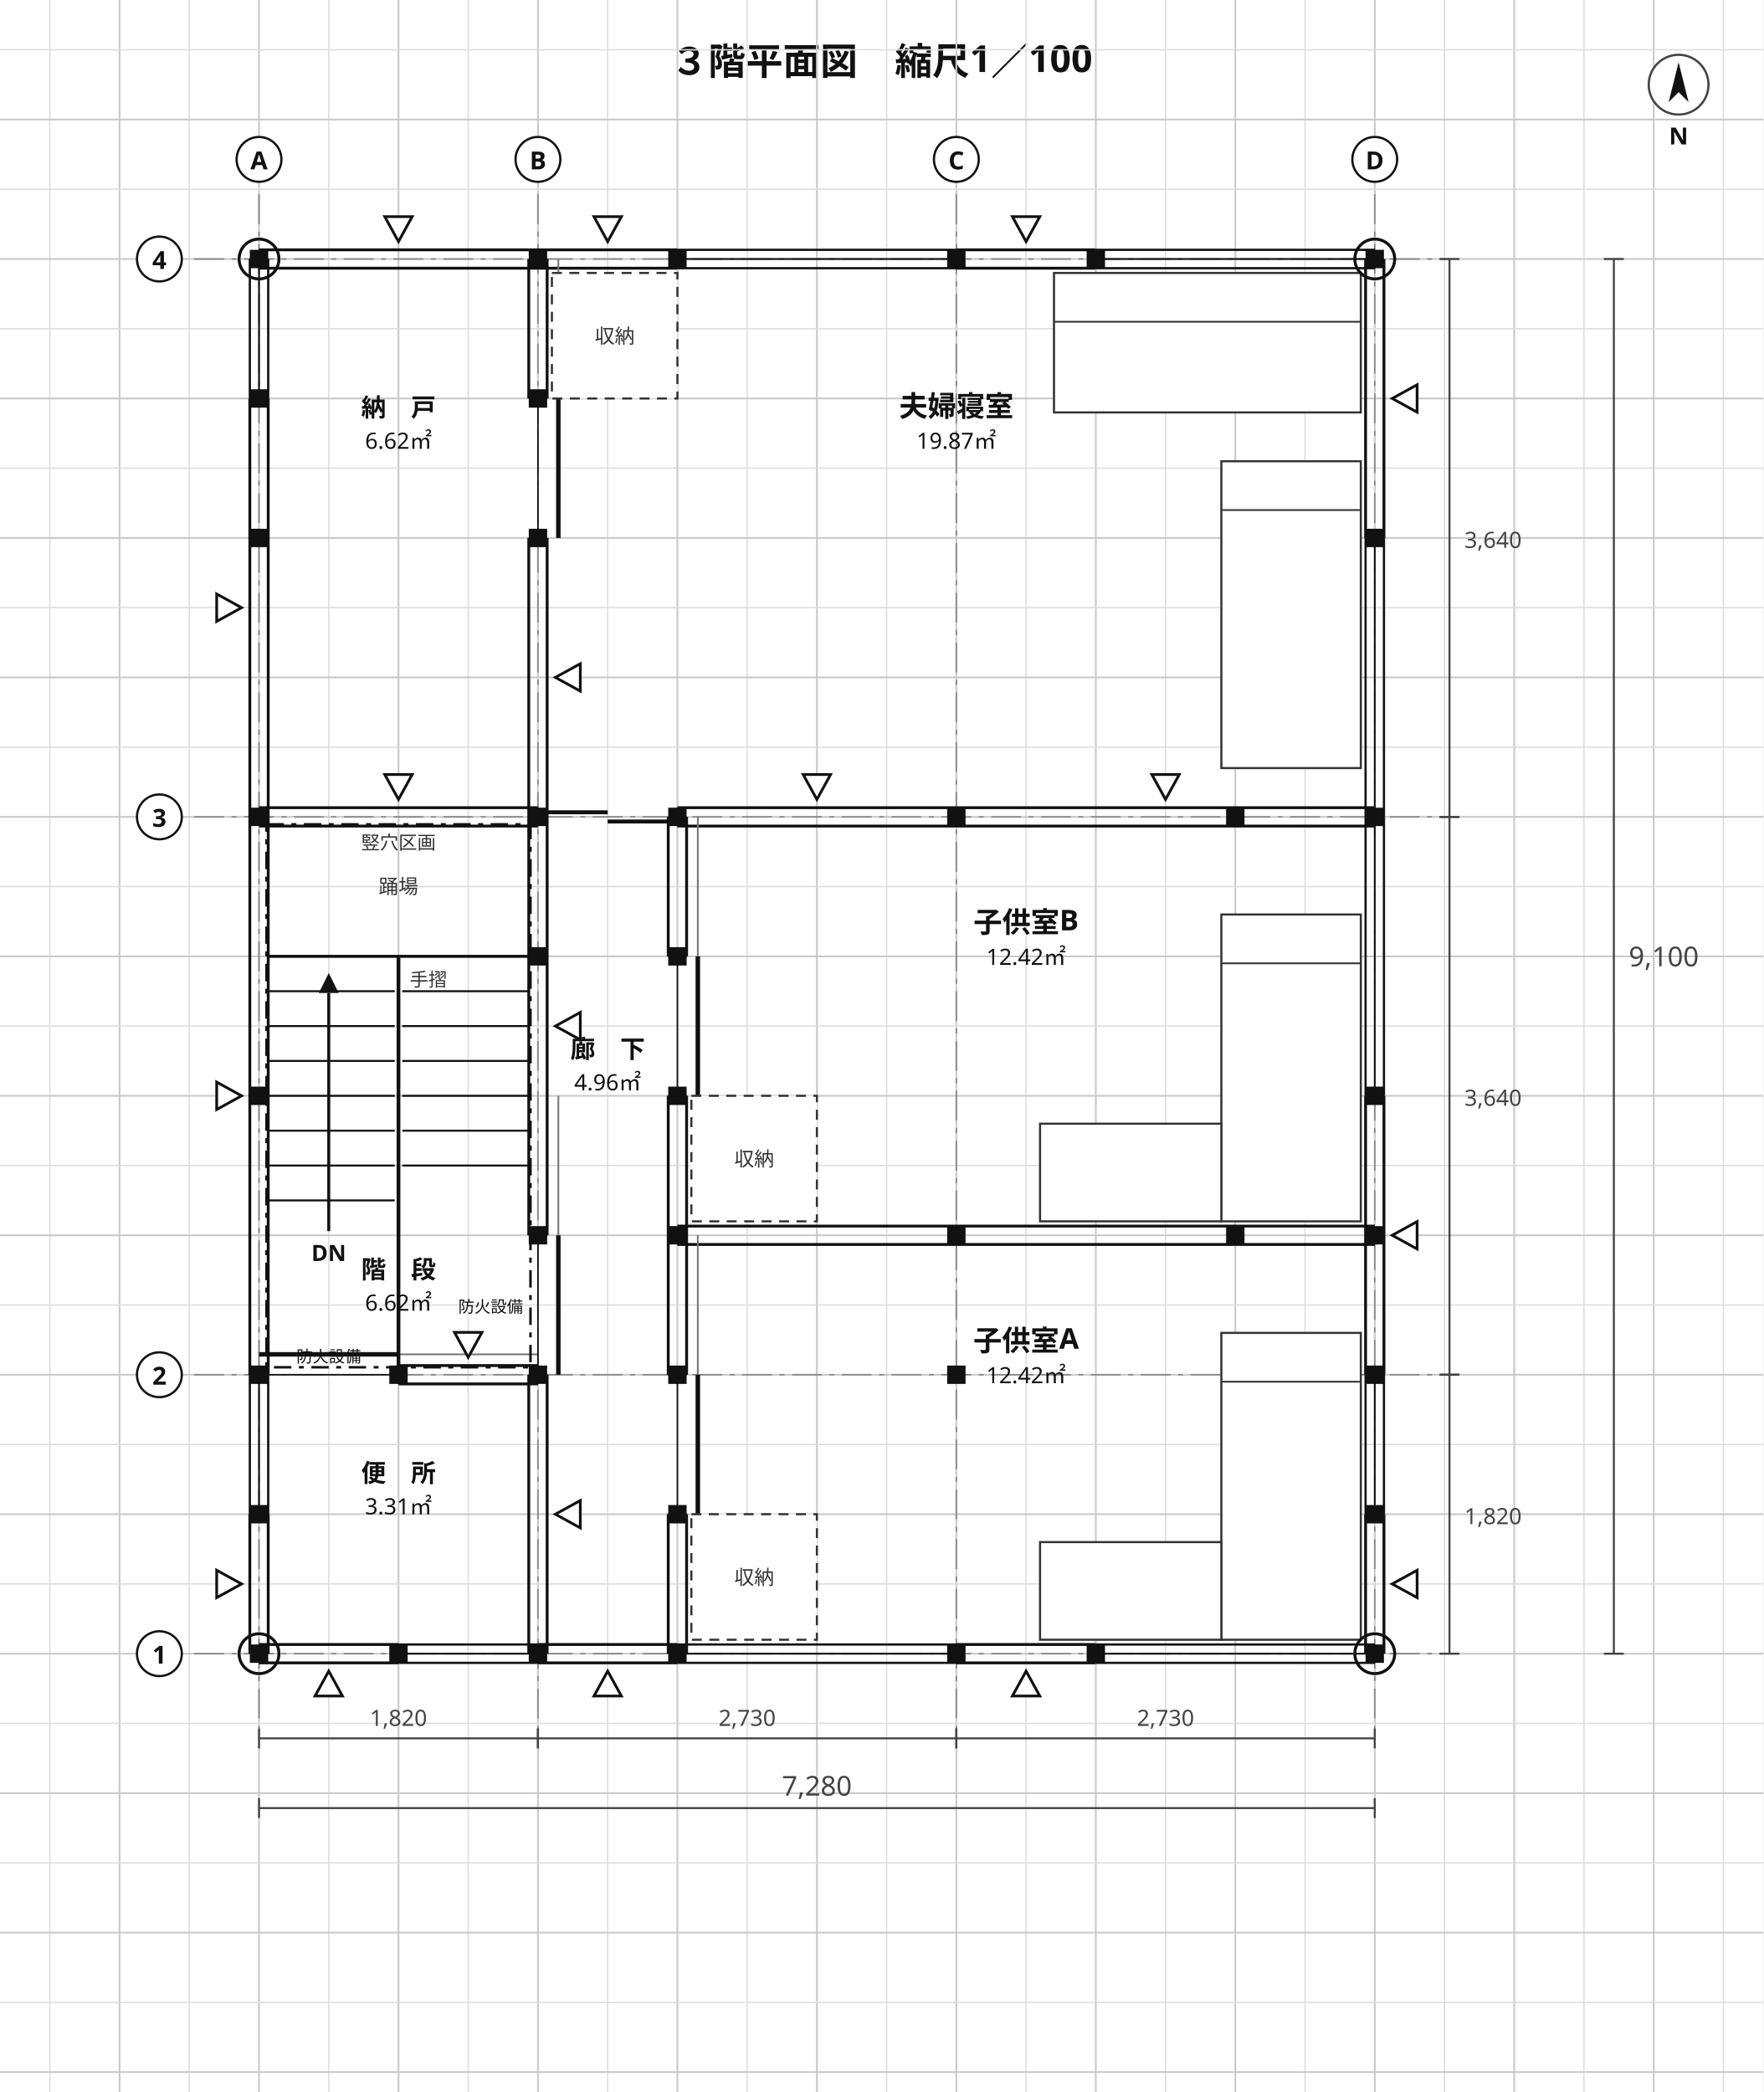
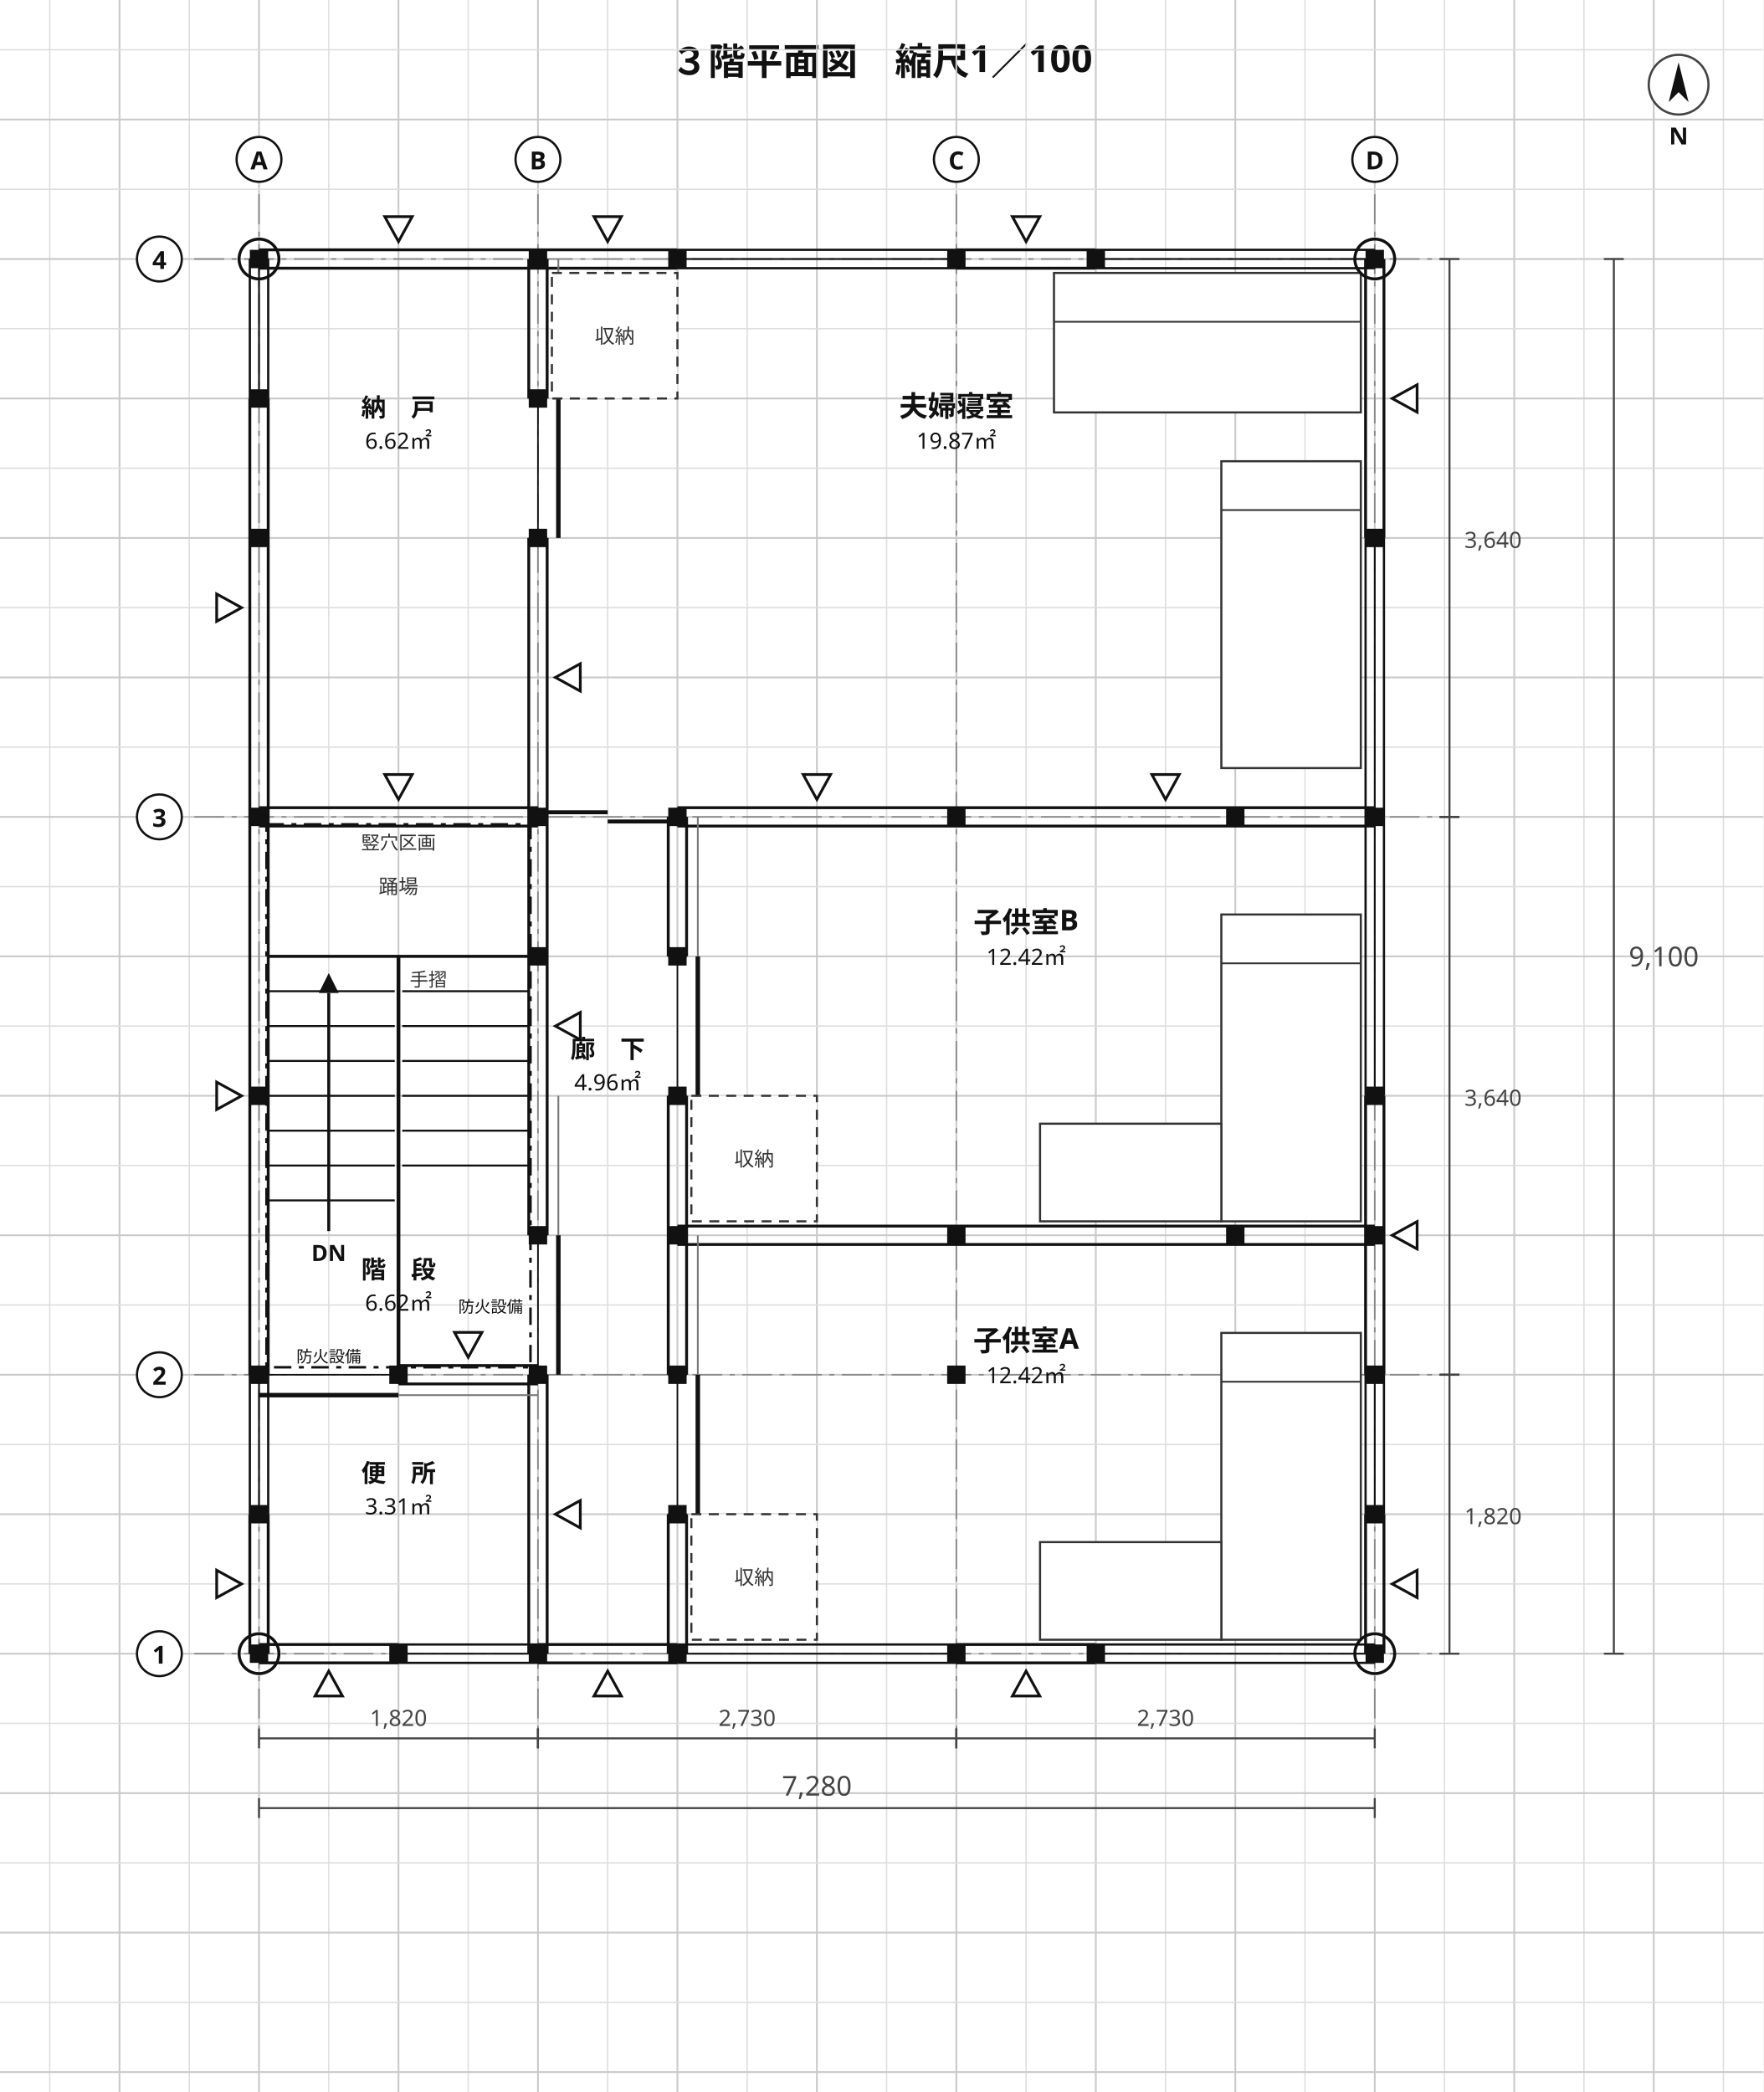
<svg xmlns="http://www.w3.org/2000/svg" viewBox="0 0 708 840" width="708" height="840" font-family="'Hiragino Sans','Hiragino Kaku Gothic ProN','Noto Sans JP','Yu Gothic',Meiryo,'IPAGothic',sans-serif">
  <rect width="708" height="840" fill="#ffffff" />
  <text x="354" y="30" font-size="15" text-anchor="middle" fill="#111" font-weight="700" font-family="'Hiragino Sans','Hiragino Kaku Gothic ProN','Noto Sans JP','Yu Gothic',Meiryo,'IPAGothic',sans-serif">３階平面図　縮尺1／100</text>
  <line x1="20" y1="0" x2="20" y2="840" stroke="#dedede" stroke-width="0.55" />
  <line x1="48" y1="0" x2="48" y2="840" stroke="#c9c9c9" stroke-width="0.7" />
  <line x1="76" y1="0" x2="76" y2="840" stroke="#dedede" stroke-width="0.55" />
  <line x1="104" y1="0" x2="104" y2="840" stroke="#c9c9c9" stroke-width="0.7" />
  <line x1="132" y1="0" x2="132" y2="840" stroke="#dedede" stroke-width="0.55" />
  <line x1="160" y1="0" x2="160" y2="840" stroke="#c9c9c9" stroke-width="0.7" />
  <line x1="188" y1="0" x2="188" y2="840" stroke="#dedede" stroke-width="0.55" />
  <line x1="216" y1="0" x2="216" y2="840" stroke="#c9c9c9" stroke-width="0.7" />
  <line x1="244" y1="0" x2="244" y2="840" stroke="#dedede" stroke-width="0.55" />
  <line x1="272" y1="0" x2="272" y2="840" stroke="#c9c9c9" stroke-width="0.7" />
  <line x1="300" y1="0" x2="300" y2="840" stroke="#dedede" stroke-width="0.55" />
  <line x1="328" y1="0" x2="328" y2="840" stroke="#c9c9c9" stroke-width="0.7" />
  <line x1="356" y1="0" x2="356" y2="840" stroke="#dedede" stroke-width="0.55" />
  <line x1="384" y1="0" x2="384" y2="840" stroke="#c9c9c9" stroke-width="0.7" />
  <line x1="412" y1="0" x2="412" y2="840" stroke="#dedede" stroke-width="0.55" />
  <line x1="440" y1="0" x2="440" y2="840" stroke="#c9c9c9" stroke-width="0.7" />
  <line x1="468" y1="0" x2="468" y2="840" stroke="#dedede" stroke-width="0.55" />
  <line x1="496" y1="0" x2="496" y2="840" stroke="#c9c9c9" stroke-width="0.7" />
  <line x1="524" y1="0" x2="524" y2="840" stroke="#dedede" stroke-width="0.55" />
  <line x1="552" y1="0" x2="552" y2="840" stroke="#c9c9c9" stroke-width="0.7" />
  <line x1="580" y1="0" x2="580" y2="840" stroke="#dedede" stroke-width="0.55" />
  <line x1="608" y1="0" x2="608" y2="840" stroke="#c9c9c9" stroke-width="0.7" />
  <line x1="636" y1="0" x2="636" y2="840" stroke="#dedede" stroke-width="0.55" />
  <line x1="664" y1="0" x2="664" y2="840" stroke="#c9c9c9" stroke-width="0.7" />
  <line x1="692" y1="0" x2="692" y2="840" stroke="#dedede" stroke-width="0.55" />
  <line x1="0" y1="20" x2="708" y2="20" stroke="#dedede" stroke-width="0.55" />
  <line x1="0" y1="48" x2="708" y2="48" stroke="#c9c9c9" stroke-width="0.7" />
  <line x1="0" y1="76" x2="708" y2="76" stroke="#dedede" stroke-width="0.55" />
  <line x1="0" y1="104" x2="708" y2="104" stroke="#c9c9c9" stroke-width="0.7" />
  <line x1="0" y1="132" x2="708" y2="132" stroke="#dedede" stroke-width="0.55" />
  <line x1="0" y1="160" x2="708" y2="160" stroke="#c9c9c9" stroke-width="0.7" />
  <line x1="0" y1="188" x2="708" y2="188" stroke="#dedede" stroke-width="0.55" />
  <line x1="0" y1="216" x2="708" y2="216" stroke="#c9c9c9" stroke-width="0.7" />
  <line x1="0" y1="244" x2="708" y2="244" stroke="#dedede" stroke-width="0.55" />
  <line x1="0" y1="272" x2="708" y2="272" stroke="#c9c9c9" stroke-width="0.7" />
  <line x1="0" y1="300" x2="708" y2="300" stroke="#dedede" stroke-width="0.55" />
  <line x1="0" y1="328" x2="708" y2="328" stroke="#c9c9c9" stroke-width="0.7" />
  <line x1="0" y1="356" x2="708" y2="356" stroke="#dedede" stroke-width="0.55" />
  <line x1="0" y1="384" x2="708" y2="384" stroke="#c9c9c9" stroke-width="0.7" />
  <line x1="0" y1="412" x2="708" y2="412" stroke="#dedede" stroke-width="0.55" />
  <line x1="0" y1="440" x2="708" y2="440" stroke="#c9c9c9" stroke-width="0.7" />
  <line x1="0" y1="468" x2="708" y2="468" stroke="#dedede" stroke-width="0.55" />
  <line x1="0" y1="496" x2="708" y2="496" stroke="#c9c9c9" stroke-width="0.7" />
  <line x1="0" y1="524" x2="708" y2="524" stroke="#dedede" stroke-width="0.55" />
  <line x1="0" y1="552" x2="708" y2="552" stroke="#c9c9c9" stroke-width="0.7" />
  <line x1="0" y1="580" x2="708" y2="580" stroke="#dedede" stroke-width="0.55" />
  <line x1="0" y1="608" x2="708" y2="608" stroke="#c9c9c9" stroke-width="0.7" />
  <line x1="0" y1="636" x2="708" y2="636" stroke="#dedede" stroke-width="0.55" />
  <line x1="0" y1="664" x2="708" y2="664" stroke="#c9c9c9" stroke-width="0.7" />
  <line x1="0" y1="692" x2="708" y2="692" stroke="#dedede" stroke-width="0.55" />
  <line x1="0" y1="720" x2="708" y2="720" stroke="#c9c9c9" stroke-width="0.7" />
  <line x1="0" y1="748" x2="708" y2="748" stroke="#dedede" stroke-width="0.55" />
  <line x1="0" y1="776" x2="708" y2="776" stroke="#c9c9c9" stroke-width="0.7" />
  <line x1="0" y1="804" x2="708" y2="804" stroke="#dedede" stroke-width="0.55" />
  <line x1="0" y1="832" x2="708" y2="832" stroke="#c9c9c9" stroke-width="0.7" />
  <line x1="104" y1="78" x2="104" y2="694" stroke="#888" stroke-width="0.6" stroke-dasharray="12 3 2 3" />
  <line x1="216" y1="78" x2="216" y2="694" stroke="#888" stroke-width="0.6" stroke-dasharray="12 3 2 3" />
  <line x1="384" y1="78" x2="384" y2="694" stroke="#888" stroke-width="0.6" stroke-dasharray="12 3 2 3" />
  <line x1="552" y1="78" x2="552" y2="694" stroke="#888" stroke-width="0.6" stroke-dasharray="12 3 2 3" />
  <line x1="78" y1="664" x2="582" y2="664" stroke="#888" stroke-width="0.6" stroke-dasharray="12 3 2 3" />
  <line x1="78" y1="552" x2="582" y2="552" stroke="#888" stroke-width="0.6" stroke-dasharray="12 3 2 3" />
  <line x1="78" y1="328" x2="582" y2="328" stroke="#888" stroke-width="0.6" stroke-dasharray="12 3 2 3" />
  <line x1="78" y1="104" x2="582" y2="104" stroke="#888" stroke-width="0.6" stroke-dasharray="12 3 2 3" />
  <line x1="100.31" y1="664" x2="100.31" y2="608" stroke="#111" stroke-width="1.15" />
  <line x1="107.69" y1="664" x2="107.69" y2="608" stroke="#111" stroke-width="1.15" />
  <line x1="100.31" y1="552" x2="100.31" y2="160" stroke="#111" stroke-width="1.15" />
  <line x1="107.69" y1="552" x2="107.69" y2="160" stroke="#111" stroke-width="1.15" />
  <line x1="212.31" y1="664" x2="212.31" y2="552" stroke="#111" stroke-width="1.15" />
  <line x1="219.69" y1="664" x2="219.69" y2="552" stroke="#111" stroke-width="1.15" />
  <line x1="212.31" y1="496" x2="212.31" y2="216" stroke="#111" stroke-width="1.15" />
  <line x1="219.69" y1="496" x2="219.69" y2="216" stroke="#111" stroke-width="1.15" />
  <line x1="212.31" y1="160" x2="212.31" y2="104" stroke="#111" stroke-width="1.15" />
  <line x1="219.69" y1="160" x2="219.69" y2="104" stroke="#111" stroke-width="1.15" />
  <line x1="104" y1="660.31" x2="160" y2="660.31" stroke="#111" stroke-width="1.15" />
  <line x1="104" y1="667.69" x2="160" y2="667.69" stroke="#111" stroke-width="1.15" />
  <line x1="216" y1="660.31" x2="272" y2="660.31" stroke="#111" stroke-width="1.15" />
  <line x1="216" y1="667.69" x2="272" y2="667.69" stroke="#111" stroke-width="1.15" />
  <line x1="384" y1="660.31" x2="440" y2="660.31" stroke="#111" stroke-width="1.15" />
  <line x1="384" y1="667.69" x2="440" y2="667.69" stroke="#111" stroke-width="1.15" />
  <line x1="160" y1="548.31" x2="216" y2="548.31" stroke="#111" stroke-width="1.15" />
  <line x1="160" y1="555.69" x2="216" y2="555.69" stroke="#111" stroke-width="1.15" />
  <line x1="104" y1="324.31" x2="216" y2="324.31" stroke="#111" stroke-width="1.15" />
  <line x1="104" y1="331.69" x2="216" y2="331.69" stroke="#111" stroke-width="1.15" />
  <line x1="272" y1="324.31" x2="552" y2="324.31" stroke="#111" stroke-width="1.15" />
  <line x1="272" y1="331.69" x2="552" y2="331.69" stroke="#111" stroke-width="1.15" />
  <line x1="104" y1="100.31" x2="272" y2="100.31" stroke="#111" stroke-width="1.15" />
  <line x1="104" y1="107.69" x2="272" y2="107.69" stroke="#111" stroke-width="1.15" />
  <line x1="384" y1="100.31" x2="440" y2="100.31" stroke="#111" stroke-width="1.15" />
  <line x1="384" y1="107.69" x2="440" y2="107.69" stroke="#111" stroke-width="1.15" />
  <line x1="268.31" y1="664" x2="268.31" y2="608" stroke="#111" stroke-width="1.15" />
  <line x1="275.69" y1="664" x2="275.69" y2="608" stroke="#111" stroke-width="1.15" />
  <line x1="268.31" y1="552" x2="268.31" y2="440" stroke="#111" stroke-width="1.15" />
  <line x1="275.69" y1="552" x2="275.69" y2="440" stroke="#111" stroke-width="1.15" />
  <line x1="268.31" y1="384" x2="268.31" y2="328" stroke="#111" stroke-width="1.15" />
  <line x1="275.69" y1="384" x2="275.69" y2="328" stroke="#111" stroke-width="1.15" />
  <line x1="548.31" y1="664" x2="548.31" y2="608" stroke="#111" stroke-width="1.15" />
  <line x1="555.69" y1="664" x2="555.69" y2="608" stroke="#111" stroke-width="1.15" />
  <line x1="548.31" y1="552" x2="548.31" y2="440" stroke="#111" stroke-width="1.15" />
  <line x1="555.69" y1="552" x2="555.69" y2="440" stroke="#111" stroke-width="1.15" />
  <line x1="548.31" y1="216" x2="548.31" y2="104" stroke="#111" stroke-width="1.15" />
  <line x1="555.69" y1="216" x2="555.69" y2="104" stroke="#111" stroke-width="1.15" />
  <line x1="272" y1="492.31" x2="552" y2="492.31" stroke="#111" stroke-width="1.15" />
  <line x1="272" y1="499.69" x2="552" y2="499.69" stroke="#111" stroke-width="1.15" />
  <line x1="272" y1="660.31" x2="384" y2="660.31" stroke="#111" stroke-width="0.9" />
  <line x1="272" y1="667.69" x2="384" y2="667.69" stroke="#111" stroke-width="0.9" />
  <line x1="272" y1="664" x2="384" y2="664" stroke="#111" stroke-width="0.7" />
  <line x1="272" y1="660.31" x2="272" y2="667.69" stroke="#111" stroke-width="1.0" />
  <line x1="384" y1="660.31" x2="384" y2="667.69" stroke="#111" stroke-width="1.0" />
  <line x1="440" y1="660.31" x2="552" y2="660.31" stroke="#111" stroke-width="0.9" />
  <line x1="440" y1="667.69" x2="552" y2="667.69" stroke="#111" stroke-width="0.9" />
  <line x1="440" y1="664" x2="552" y2="664" stroke="#111" stroke-width="0.7" />
  <line x1="440" y1="660.31" x2="440" y2="667.69" stroke="#111" stroke-width="1.0" />
  <line x1="552" y1="660.31" x2="552" y2="667.69" stroke="#111" stroke-width="1.0" />
  <line x1="160" y1="660.31" x2="216" y2="660.31" stroke="#111" stroke-width="0.9" />
  <line x1="160" y1="667.69" x2="216" y2="667.69" stroke="#111" stroke-width="0.9" />
  <line x1="160" y1="664" x2="216" y2="664" stroke="#111" stroke-width="0.7" />
  <line x1="160" y1="660.31" x2="160" y2="667.69" stroke="#111" stroke-width="1.0" />
  <line x1="216" y1="660.31" x2="216" y2="667.69" stroke="#111" stroke-width="1.0" />
  <line x1="548.31" y1="608" x2="548.31" y2="552" stroke="#111" stroke-width="0.9" />
  <line x1="555.69" y1="608" x2="555.69" y2="552" stroke="#111" stroke-width="0.9" />
  <line x1="552" y1="608" x2="552" y2="552" stroke="#111" stroke-width="0.7" />
  <line x1="548.31" y1="608" x2="555.69" y2="608" stroke="#111" stroke-width="1.0" />
  <line x1="548.31" y1="552" x2="555.69" y2="552" stroke="#111" stroke-width="1.0" />
  <line x1="548.31" y1="440" x2="548.31" y2="328" stroke="#111" stroke-width="0.9" />
  <line x1="555.69" y1="440" x2="555.69" y2="328" stroke="#111" stroke-width="0.9" />
  <line x1="552" y1="440" x2="552" y2="328" stroke="#111" stroke-width="0.7" />
  <line x1="548.31" y1="440" x2="555.69" y2="440" stroke="#111" stroke-width="1.0" />
  <line x1="548.31" y1="328" x2="555.69" y2="328" stroke="#111" stroke-width="1.0" />
  <line x1="548.31" y1="328" x2="548.31" y2="216" stroke="#111" stroke-width="0.9" />
  <line x1="555.69" y1="328" x2="555.69" y2="216" stroke="#111" stroke-width="0.9" />
  <line x1="552" y1="328" x2="552" y2="216" stroke="#111" stroke-width="0.7" />
  <line x1="548.31" y1="328" x2="555.69" y2="328" stroke="#111" stroke-width="1.0" />
  <line x1="548.31" y1="216" x2="555.69" y2="216" stroke="#111" stroke-width="1.0" />
  <line x1="272" y1="100.31" x2="384" y2="100.31" stroke="#111" stroke-width="0.9" />
  <line x1="272" y1="107.69" x2="384" y2="107.69" stroke="#111" stroke-width="0.9" />
  <line x1="272" y1="104" x2="384" y2="104" stroke="#111" stroke-width="0.7" />
  <line x1="272" y1="100.31" x2="272" y2="107.69" stroke="#111" stroke-width="1.0" />
  <line x1="384" y1="100.31" x2="384" y2="107.69" stroke="#111" stroke-width="1.0" />
  <line x1="440" y1="100.31" x2="552" y2="100.31" stroke="#111" stroke-width="0.9" />
  <line x1="440" y1="107.69" x2="552" y2="107.69" stroke="#111" stroke-width="0.9" />
  <line x1="440" y1="104" x2="552" y2="104" stroke="#111" stroke-width="0.7" />
  <line x1="440" y1="100.31" x2="440" y2="107.69" stroke="#111" stroke-width="1.0" />
  <line x1="552" y1="100.31" x2="552" y2="107.69" stroke="#111" stroke-width="1.0" />
  <line x1="100.31" y1="608" x2="100.31" y2="552" stroke="#111" stroke-width="0.9" />
  <line x1="107.69" y1="608" x2="107.69" y2="552" stroke="#111" stroke-width="0.9" />
  <line x1="104" y1="608" x2="104" y2="552" stroke="#111" stroke-width="0.7" />
  <line x1="100.31" y1="608" x2="107.69" y2="608" stroke="#111" stroke-width="1.0" />
  <line x1="100.31" y1="552" x2="107.69" y2="552" stroke="#111" stroke-width="1.0" />
  <line x1="100.31" y1="160" x2="100.31" y2="104" stroke="#111" stroke-width="0.9" />
  <line x1="107.69" y1="160" x2="107.69" y2="104" stroke="#111" stroke-width="0.9" />
  <line x1="104" y1="160" x2="104" y2="104" stroke="#111" stroke-width="0.7" />
  <line x1="100.31" y1="160" x2="107.69" y2="160" stroke="#111" stroke-width="1.0" />
  <line x1="100.31" y1="104" x2="107.69" y2="104" stroke="#111" stroke-width="1.0" />
  <line x1="104" y1="548.31" x2="104" y2="555.69" stroke="#111" stroke-width="1.0" />
  <line x1="160" y1="548.31" x2="160" y2="555.69" stroke="#111" stroke-width="1.0" />
  <line x1="104" y1="552" x2="160" y2="552" stroke="#111" stroke-width="0.6" />
-   <line x1="104" y1="543.81" x2="160" y2="543.81" stroke="#111" stroke-width="1.8" />
-   <line x1="160" y1="543.81" x2="216" y2="543.81" stroke="#777" stroke-width="0.7" />
+   <line x1="104" y1="560.19" x2="160" y2="560.19" stroke="#111" stroke-width="1.8" />
+   <line x1="160" y1="560.19" x2="216" y2="560.19" stroke="#777" stroke-width="0.7" />
  <text x="132" y="547" font-size="6.5" text-anchor="middle" fill="#111" font-weight="400" font-family="'Hiragino Sans','Hiragino Kaku Gothic ProN','Noto Sans JP','Yu Gothic',Meiryo,'IPAGothic',sans-serif">防火設備</text>
  <line x1="212.31" y1="552" x2="219.69" y2="552" stroke="#111" stroke-width="1.0" />
  <line x1="212.31" y1="496" x2="219.69" y2="496" stroke="#111" stroke-width="1.0" />
  <line x1="216" y1="552" x2="216" y2="496" stroke="#111" stroke-width="0.6" />
  <line x1="224.19" y1="552" x2="224.19" y2="496" stroke="#111" stroke-width="1.8" />
  <line x1="224.19" y1="496" x2="224.19" y2="440" stroke="#777" stroke-width="0.7" />
  <text x="210" y="527" font-size="6.5" text-anchor="end" fill="#111" font-weight="400" font-family="'Hiragino Sans','Hiragino Kaku Gothic ProN','Noto Sans JP','Yu Gothic',Meiryo,'IPAGothic',sans-serif">防火設備</text>
  <line x1="212.31" y1="216" x2="219.69" y2="216" stroke="#111" stroke-width="1.0" />
  <line x1="212.31" y1="160" x2="219.69" y2="160" stroke="#111" stroke-width="1.0" />
  <line x1="216" y1="216" x2="216" y2="160" stroke="#111" stroke-width="0.6" />
  <line x1="224.19" y1="216" x2="224.19" y2="160" stroke="#111" stroke-width="1.8" />
  <line x1="224.19" y1="160" x2="224.19" y2="104" stroke="#777" stroke-width="0.7" />
  <line x1="268.31" y1="608" x2="275.69" y2="608" stroke="#111" stroke-width="1.0" />
  <line x1="268.31" y1="552" x2="275.69" y2="552" stroke="#111" stroke-width="1.0" />
  <line x1="272" y1="608" x2="272" y2="552" stroke="#111" stroke-width="0.6" />
  <line x1="280.19" y1="608" x2="280.19" y2="552" stroke="#111" stroke-width="1.8" />
  <line x1="280.19" y1="552" x2="280.19" y2="496" stroke="#777" stroke-width="0.7" />
  <line x1="268.31" y1="440" x2="275.69" y2="440" stroke="#111" stroke-width="1.0" />
  <line x1="268.31" y1="384" x2="275.69" y2="384" stroke="#111" stroke-width="1.0" />
  <line x1="272" y1="440" x2="272" y2="384" stroke="#111" stroke-width="0.6" />
  <line x1="280.19" y1="440" x2="280.19" y2="384" stroke="#111" stroke-width="1.8" />
  <line x1="280.19" y1="384" x2="280.19" y2="328" stroke="#777" stroke-width="0.7" />
  <line x1="216" y1="326.15" x2="244" y2="326.15" stroke="#111" stroke-width="1.6" />
  <line x1="244" y1="329.85" x2="272" y2="329.85" stroke="#111" stroke-width="1.6" />
  <line x1="216" y1="324.31" x2="216" y2="331.69" stroke="#111" stroke-width="1.0" />
  <line x1="272" y1="324.31" x2="272" y2="331.69" stroke="#111" stroke-width="1.0" />
  <rect x="490.4" y="535.2" width="56" height="123.2" fill="#fff" stroke="#333" stroke-width="0.85" />
  <line x1="490.4" y1="554.8" x2="546.4" y2="554.8" stroke="#333" stroke-width="0.7" />
  <rect x="417.6" y="619.2" width="72.8" height="39.2" fill="#fff" stroke="#333" stroke-width="0.85" />
  <rect x="277.6" y="608" width="50.4" height="50.4" fill="#fff" stroke="#333" stroke-width="0.85" stroke-dasharray="4 3" />
  <text x="302.8" y="636.2" font-size="8" text-anchor="middle" fill="#333" font-weight="400" font-family="'Hiragino Sans','Hiragino Kaku Gothic ProN','Noto Sans JP','Yu Gothic',Meiryo,'IPAGothic',sans-serif">収納</text>
  <rect x="490.4" y="367.2" width="56" height="123.2" fill="#fff" stroke="#333" stroke-width="0.85" />
  <line x1="490.4" y1="386.8" x2="546.4" y2="386.8" stroke="#333" stroke-width="0.7" />
  <rect x="417.6" y="451.2" width="72.8" height="39.2" fill="#fff" stroke="#333" stroke-width="0.85" />
  <rect x="277.6" y="440" width="50.4" height="50.4" fill="#fff" stroke="#333" stroke-width="0.85" stroke-dasharray="4 3" />
  <text x="302.8" y="468.2" font-size="8" text-anchor="middle" fill="#333" font-weight="400" font-family="'Hiragino Sans','Hiragino Kaku Gothic ProN','Noto Sans JP','Yu Gothic',Meiryo,'IPAGothic',sans-serif">収納</text>
  <rect x="490.4" y="185.2" width="56" height="123.2" fill="#fff" stroke="#333" stroke-width="0.85" />
  <line x1="490.4" y1="204.8" x2="546.4" y2="204.8" stroke="#333" stroke-width="0.7" />
  <rect x="423.2" y="109.6" width="123.2" height="56" fill="#fff" stroke="#333" stroke-width="0.85" />
  <line x1="423.2" y1="129.2" x2="546.4" y2="129.2" stroke="#333" stroke-width="0.7" />
  <rect x="221.6" y="109.6" width="50.4" height="50.4" fill="#fff" stroke="#333" stroke-width="0.85" stroke-dasharray="4 3" />
  <text x="246.8" y="137.8" font-size="8" text-anchor="middle" fill="#333" font-weight="400" font-family="'Hiragino Sans','Hiragino Kaku Gothic ProN','Noto Sans JP','Yu Gothic',Meiryo,'IPAGothic',sans-serif">収納</text>
  <line x1="107.69" y1="384" x2="212.31" y2="384" stroke="#111" stroke-width="1.2" />
  <text x="160" y="358.8" font-size="8" text-anchor="middle" fill="#333" font-weight="400" font-family="'Hiragino Sans','Hiragino Kaku Gothic ProN','Noto Sans JP','Yu Gothic',Meiryo,'IPAGothic',sans-serif">踊場</text>
  <line x1="160" y1="552" x2="160" y2="384" stroke="#111" stroke-width="1.5" />
  <text x="172" y="396" font-size="7.5" text-anchor="middle" fill="#333" font-weight="400" font-family="'Hiragino Sans','Hiragino Kaku Gothic ProN','Noto Sans JP','Yu Gothic',Meiryo,'IPAGothic',sans-serif">手摺</text>
  <line x1="161.5" y1="398" x2="212.31" y2="398" stroke="#111" stroke-width="0.8" />
  <line x1="161.5" y1="412" x2="212.31" y2="412" stroke="#111" stroke-width="0.8" />
  <line x1="161.5" y1="426" x2="212.31" y2="426" stroke="#111" stroke-width="0.8" />
  <line x1="161.5" y1="440" x2="212.31" y2="440" stroke="#111" stroke-width="0.8" />
  <line x1="161.5" y1="454" x2="212.31" y2="454" stroke="#111" stroke-width="0.8" />
  <line x1="161.5" y1="468" x2="212.31" y2="468" stroke="#111" stroke-width="0.8" />
  <line x1="107.69" y1="398" x2="158.5" y2="398" stroke="#111" stroke-width="0.8" />
  <line x1="107.69" y1="412" x2="158.5" y2="412" stroke="#111" stroke-width="0.8" />
  <line x1="107.69" y1="426" x2="158.5" y2="426" stroke="#111" stroke-width="0.8" />
  <line x1="107.69" y1="440" x2="158.5" y2="440" stroke="#111" stroke-width="0.8" />
  <line x1="107.69" y1="454" x2="158.5" y2="454" stroke="#111" stroke-width="0.8" />
  <line x1="107.69" y1="468" x2="158.5" y2="468" stroke="#111" stroke-width="0.8" />
  <line x1="107.69" y1="482" x2="158.5" y2="482" stroke="#111" stroke-width="0.8" />
  <line x1="132" y1="494.32" x2="132" y2="398.72" stroke="#111" stroke-width="1.2" />
  <polygon points="132,390.72 128,398.72 136,398.72" fill="#111" />
  <text x="132" y="506.32" font-size="9" text-anchor="middle" fill="#111" font-weight="700" font-family="'Hiragino Sans','Hiragino Kaku Gothic ProN','Noto Sans JP','Yu Gothic',Meiryo,'IPAGothic',sans-serif">DN</text>
  <rect x="107" y="331" width="106" height="218" fill="none" stroke="#111" stroke-width="1.0" stroke-dasharray="7 3 2 3" />
  <text x="160" y="341" font-size="7.5" text-anchor="middle" fill="#333" font-weight="400" font-family="'Hiragino Sans','Hiragino Kaku Gothic ProN','Noto Sans JP','Yu Gothic',Meiryo,'IPAGothic',sans-serif">竪穴区画</text>
  <polygon points="97,636 87,630.5 87,641.5" fill="#fff" stroke="#111" stroke-width="1.1" />
  <polygon points="97,440 87,434.5 87,445.5" fill="#fff" stroke="#111" stroke-width="1.1" />
  <polygon points="97,244 87,238.5 87,249.5" fill="#fff" stroke="#111" stroke-width="1.1" />
  <polygon points="223,608 233,602.5 233,613.5" fill="#fff" stroke="#111" stroke-width="1.1" />
  <polygon points="223,412 233,406.5 233,417.5" fill="#fff" stroke="#111" stroke-width="1.1" />
  <polygon points="223,272 233,266.5 233,277.5" fill="#fff" stroke="#111" stroke-width="1.1" />
  <polygon points="559,636 569,630.5 569,641.5" fill="#fff" stroke="#111" stroke-width="1.1" />
  <polygon points="559,496 569,490.5 569,501.5" fill="#fff" stroke="#111" stroke-width="1.1" />
  <polygon points="559,160 569,154.5 569,165.5" fill="#fff" stroke="#111" stroke-width="1.1" />
  <polygon points="132,671 126.5,681 137.5,681" fill="#fff" stroke="#111" stroke-width="1.1" />
  <polygon points="244,671 238.5,681 249.5,681" fill="#fff" stroke="#111" stroke-width="1.1" />
  <polygon points="412,671 406.5,681 417.5,681" fill="#fff" stroke="#111" stroke-width="1.1" />
  <polygon points="188,545 182.5,535 193.5,535" fill="#fff" stroke="#111" stroke-width="1.1" />
  <polygon points="160,321 154.5,311 165.5,311" fill="#fff" stroke="#111" stroke-width="1.1" />
  <polygon points="328,321 322.5,311 333.5,311" fill="#fff" stroke="#111" stroke-width="1.1" />
  <polygon points="468,321 462.5,311 473.5,311" fill="#fff" stroke="#111" stroke-width="1.1" />
  <polygon points="160,97 154.5,87 165.5,87" fill="#fff" stroke="#111" stroke-width="1.1" />
  <polygon points="244,97 238.5,87 249.5,87" fill="#fff" stroke="#111" stroke-width="1.1" />
  <polygon points="412,97 406.5,87 417.5,87" fill="#fff" stroke="#111" stroke-width="1.1" />
  <rect x="100.31" y="604.31" width="7.38" height="7.38" fill="#111" />
  <rect x="100.31" y="548.31" width="7.38" height="7.38" fill="#111" />
  <rect x="100.31" y="436.31" width="7.38" height="7.38" fill="#111" />
  <rect x="100.31" y="324.31" width="7.38" height="7.38" fill="#111" />
  <rect x="100.31" y="212.31" width="7.38" height="7.38" fill="#111" />
  <rect x="100.31" y="156.31" width="7.38" height="7.38" fill="#111" />
  <rect x="156.31" y="660.31" width="7.38" height="7.38" fill="#111" />
  <rect x="156.31" y="548.31" width="7.38" height="7.38" fill="#111" />
  <rect x="212.31" y="660.31" width="7.38" height="7.38" fill="#111" />
  <rect x="212.31" y="548.31" width="7.38" height="7.38" fill="#111" />
  <rect x="212.31" y="492.31" width="7.38" height="7.38" fill="#111" />
  <rect x="212.31" y="380.31" width="7.38" height="7.38" fill="#111" />
  <rect x="212.31" y="324.31" width="7.38" height="7.38" fill="#111" />
  <rect x="212.31" y="212.31" width="7.38" height="7.38" fill="#111" />
  <rect x="212.31" y="156.31" width="7.38" height="7.38" fill="#111" />
  <rect x="212.31" y="100.31" width="7.38" height="7.38" fill="#111" />
  <rect x="268.31" y="660.31" width="7.38" height="7.38" fill="#111" />
  <rect x="268.31" y="604.31" width="7.38" height="7.38" fill="#111" />
  <rect x="268.31" y="548.31" width="7.38" height="7.38" fill="#111" />
  <rect x="268.31" y="492.31" width="7.38" height="7.38" fill="#111" />
  <rect x="268.31" y="436.31" width="7.38" height="7.38" fill="#111" />
  <rect x="268.31" y="380.31" width="7.38" height="7.38" fill="#111" />
  <rect x="268.31" y="324.31" width="7.38" height="7.38" fill="#111" />
  <rect x="268.31" y="100.31" width="7.38" height="7.38" fill="#111" />
  <rect x="380.31" y="660.31" width="7.38" height="7.38" fill="#111" />
  <rect x="380.31" y="548.31" width="7.38" height="7.38" fill="#111" />
  <rect x="380.31" y="492.31" width="7.38" height="7.38" fill="#111" />
  <rect x="380.31" y="324.31" width="7.38" height="7.38" fill="#111" />
  <rect x="380.31" y="100.31" width="7.38" height="7.38" fill="#111" />
  <rect x="436.31" y="660.31" width="7.38" height="7.38" fill="#111" />
  <rect x="436.31" y="100.31" width="7.38" height="7.38" fill="#111" />
  <rect x="492.31" y="492.31" width="7.38" height="7.38" fill="#111" />
  <rect x="492.31" y="324.31" width="7.38" height="7.38" fill="#111" />
  <rect x="548.31" y="604.31" width="7.38" height="7.38" fill="#111" />
  <rect x="548.31" y="548.31" width="7.38" height="7.38" fill="#111" />
  <rect x="548.31" y="492.31" width="7.38" height="7.38" fill="#111" />
  <rect x="548.31" y="436.31" width="7.38" height="7.38" fill="#111" />
  <rect x="548.31" y="324.31" width="7.38" height="7.38" fill="#111" />
  <rect x="548.31" y="212.31" width="7.38" height="7.38" fill="#111" />
  <rect x="100.31" y="660.31" width="7.38" height="7.38" fill="#111" />
  <circle cx="104" cy="664" r="8" fill="none" stroke="#111" stroke-width="1.2" />
  <rect x="100.31" y="100.31" width="7.38" height="7.38" fill="#111" />
  <circle cx="104" cy="104" r="8" fill="none" stroke="#111" stroke-width="1.2" />
  <rect x="548.31" y="660.31" width="7.38" height="7.38" fill="#111" />
  <circle cx="552" cy="664" r="8" fill="none" stroke="#111" stroke-width="1.2" />
  <rect x="548.31" y="100.31" width="7.38" height="7.38" fill="#111" />
  <circle cx="552" cy="104" r="8" fill="none" stroke="#111" stroke-width="1.2" />
  <text x="160" y="595.04" font-size="10" text-anchor="middle" fill="#111" font-weight="700" font-family="'Hiragino Sans','Hiragino Kaku Gothic ProN','Noto Sans JP','Yu Gothic',Meiryo,'IPAGothic',sans-serif">便　所</text>
  <text x="160" y="608.04" font-size="9" text-anchor="middle" fill="#111" font-weight="400" font-family="'Hiragino Sans','Hiragino Kaku Gothic ProN','Noto Sans JP','Yu Gothic',Meiryo,'IPAGothic',sans-serif">3.31㎡</text>
  <text x="160" y="513.28" font-size="10" text-anchor="middle" fill="#111" font-weight="700" font-family="'Hiragino Sans','Hiragino Kaku Gothic ProN','Noto Sans JP','Yu Gothic',Meiryo,'IPAGothic',sans-serif">階　段</text>
  <text x="160" y="526.28" font-size="9" text-anchor="middle" fill="#111" font-weight="400" font-family="'Hiragino Sans','Hiragino Kaku Gothic ProN','Noto Sans JP','Yu Gothic',Meiryo,'IPAGothic',sans-serif">6.62㎡</text>
  <text x="160" y="167.2" font-size="10" text-anchor="middle" fill="#111" font-weight="700" font-family="'Hiragino Sans','Hiragino Kaku Gothic ProN','Noto Sans JP','Yu Gothic',Meiryo,'IPAGothic',sans-serif">納　戸</text>
  <text x="160" y="180.2" font-size="9" text-anchor="middle" fill="#111" font-weight="400" font-family="'Hiragino Sans','Hiragino Kaku Gothic ProN','Noto Sans JP','Yu Gothic',Meiryo,'IPAGothic',sans-serif">6.62㎡</text>
  <text x="244" y="424.8" font-size="10" text-anchor="middle" fill="#111" font-weight="700" font-family="'Hiragino Sans','Hiragino Kaku Gothic ProN','Noto Sans JP','Yu Gothic',Meiryo,'IPAGothic',sans-serif">廊　下</text>
  <text x="244" y="437.8" font-size="9" text-anchor="middle" fill="#111" font-weight="400" font-family="'Hiragino Sans','Hiragino Kaku Gothic ProN','Noto Sans JP','Yu Gothic',Meiryo,'IPAGothic',sans-serif">4.96㎡</text>
  <text x="412" y="542.4" font-size="11.5" text-anchor="middle" fill="#111" font-weight="700" font-family="'Hiragino Sans','Hiragino Kaku Gothic ProN','Noto Sans JP','Yu Gothic',Meiryo,'IPAGothic',sans-serif">子供室A</text>
  <text x="412" y="555.4" font-size="9" text-anchor="middle" fill="#111" font-weight="400" font-family="'Hiragino Sans','Hiragino Kaku Gothic ProN','Noto Sans JP','Yu Gothic',Meiryo,'IPAGothic',sans-serif">12.42㎡</text>
  <text x="412" y="374.4" font-size="11.5" text-anchor="middle" fill="#111" font-weight="700" font-family="'Hiragino Sans','Hiragino Kaku Gothic ProN','Noto Sans JP','Yu Gothic',Meiryo,'IPAGothic',sans-serif">子供室B</text>
  <text x="412" y="387.4" font-size="9" text-anchor="middle" fill="#111" font-weight="400" font-family="'Hiragino Sans','Hiragino Kaku Gothic ProN','Noto Sans JP','Yu Gothic',Meiryo,'IPAGothic',sans-serif">12.42㎡</text>
  <text x="384" y="167.2" font-size="11.5" text-anchor="middle" fill="#111" font-weight="700" font-family="'Hiragino Sans','Hiragino Kaku Gothic ProN','Noto Sans JP','Yu Gothic',Meiryo,'IPAGothic',sans-serif">夫婦寝室</text>
  <text x="384" y="180.2" font-size="9" text-anchor="middle" fill="#111" font-weight="400" font-family="'Hiragino Sans','Hiragino Kaku Gothic ProN','Noto Sans JP','Yu Gothic',Meiryo,'IPAGothic',sans-serif">19.87㎡</text>
  <circle cx="104" cy="64" r="9" fill="#fff" stroke="#111" stroke-width="0.9" />
  <text x="104" y="68" font-size="10" text-anchor="middle" fill="#111" font-weight="700" font-family="'Hiragino Sans','Hiragino Kaku Gothic ProN','Noto Sans JP','Yu Gothic',Meiryo,'IPAGothic',sans-serif">A</text>
  <circle cx="216" cy="64" r="9" fill="#fff" stroke="#111" stroke-width="0.9" />
  <text x="216" y="68" font-size="10" text-anchor="middle" fill="#111" font-weight="700" font-family="'Hiragino Sans','Hiragino Kaku Gothic ProN','Noto Sans JP','Yu Gothic',Meiryo,'IPAGothic',sans-serif">B</text>
  <circle cx="384" cy="64" r="9" fill="#fff" stroke="#111" stroke-width="0.9" />
  <text x="384" y="68" font-size="10" text-anchor="middle" fill="#111" font-weight="700" font-family="'Hiragino Sans','Hiragino Kaku Gothic ProN','Noto Sans JP','Yu Gothic',Meiryo,'IPAGothic',sans-serif">C</text>
  <circle cx="552" cy="64" r="9" fill="#fff" stroke="#111" stroke-width="0.9" />
  <text x="552" y="68" font-size="10" text-anchor="middle" fill="#111" font-weight="700" font-family="'Hiragino Sans','Hiragino Kaku Gothic ProN','Noto Sans JP','Yu Gothic',Meiryo,'IPAGothic',sans-serif">D</text>
  <circle cx="64" cy="664" r="9" fill="#fff" stroke="#111" stroke-width="0.9" />
  <text x="64" y="668" font-size="10" text-anchor="middle" fill="#111" font-weight="700" font-family="'Hiragino Sans','Hiragino Kaku Gothic ProN','Noto Sans JP','Yu Gothic',Meiryo,'IPAGothic',sans-serif">1</text>
  <circle cx="64" cy="552" r="9" fill="#fff" stroke="#111" stroke-width="0.9" />
  <text x="64" y="556" font-size="10" text-anchor="middle" fill="#111" font-weight="700" font-family="'Hiragino Sans','Hiragino Kaku Gothic ProN','Noto Sans JP','Yu Gothic',Meiryo,'IPAGothic',sans-serif">2</text>
  <circle cx="64" cy="328" r="9" fill="#fff" stroke="#111" stroke-width="0.9" />
  <text x="64" y="332" font-size="10" text-anchor="middle" fill="#111" font-weight="700" font-family="'Hiragino Sans','Hiragino Kaku Gothic ProN','Noto Sans JP','Yu Gothic',Meiryo,'IPAGothic',sans-serif">3</text>
  <circle cx="64" cy="104" r="9" fill="#fff" stroke="#111" stroke-width="0.9" />
  <text x="64" y="108" font-size="10" text-anchor="middle" fill="#111" font-weight="700" font-family="'Hiragino Sans','Hiragino Kaku Gothic ProN','Noto Sans JP','Yu Gothic',Meiryo,'IPAGothic',sans-serif">4</text>
  <line x1="104" y1="698" x2="216" y2="698" stroke="#444" stroke-width="0.8" />
  <line x1="104" y1="694" x2="104" y2="702" stroke="#444" stroke-width="0.8" />
  <line x1="216" y1="694" x2="216" y2="702" stroke="#444" stroke-width="0.8" />
  <text x="160" y="693" font-size="9" text-anchor="middle" fill="#444" font-weight="400" font-family="'Hiragino Sans','Hiragino Kaku Gothic ProN','Noto Sans JP','Yu Gothic',Meiryo,'IPAGothic',sans-serif">1,820</text>
  <line x1="216" y1="698" x2="384" y2="698" stroke="#444" stroke-width="0.8" />
  <line x1="216" y1="694" x2="216" y2="702" stroke="#444" stroke-width="0.8" />
  <line x1="384" y1="694" x2="384" y2="702" stroke="#444" stroke-width="0.8" />
  <text x="300" y="693" font-size="9" text-anchor="middle" fill="#444" font-weight="400" font-family="'Hiragino Sans','Hiragino Kaku Gothic ProN','Noto Sans JP','Yu Gothic',Meiryo,'IPAGothic',sans-serif">2,730</text>
  <line x1="384" y1="698" x2="552" y2="698" stroke="#444" stroke-width="0.8" />
  <line x1="384" y1="694" x2="384" y2="702" stroke="#444" stroke-width="0.8" />
  <line x1="552" y1="694" x2="552" y2="702" stroke="#444" stroke-width="0.8" />
  <text x="468" y="693" font-size="9" text-anchor="middle" fill="#444" font-weight="400" font-family="'Hiragino Sans','Hiragino Kaku Gothic ProN','Noto Sans JP','Yu Gothic',Meiryo,'IPAGothic',sans-serif">2,730</text>
  <line x1="104" y1="726" x2="552" y2="726" stroke="#444" stroke-width="0.8" />
  <line x1="104" y1="722" x2="104" y2="730" stroke="#444" stroke-width="0.8" />
  <line x1="552" y1="722" x2="552" y2="730" stroke="#444" stroke-width="0.8" />
  <text x="328" y="721" font-size="11" text-anchor="middle" fill="#444" font-weight="400" font-family="'Hiragino Sans','Hiragino Kaku Gothic ProN','Noto Sans JP','Yu Gothic',Meiryo,'IPAGothic',sans-serif">7,280</text>
  <line x1="582" y1="664" x2="582" y2="552" stroke="#444" stroke-width="0.8" />
  <line x1="578" y1="664" x2="586" y2="664" stroke="#444" stroke-width="0.8" />
  <line x1="578" y1="552" x2="586" y2="552" stroke="#444" stroke-width="0.8" />
  <text x="588" y="612" font-size="9" text-anchor="start" fill="#444" font-weight="400" font-family="'Hiragino Sans','Hiragino Kaku Gothic ProN','Noto Sans JP','Yu Gothic',Meiryo,'IPAGothic',sans-serif">1,820</text>
  <line x1="582" y1="552" x2="582" y2="328" stroke="#444" stroke-width="0.8" />
  <line x1="578" y1="552" x2="586" y2="552" stroke="#444" stroke-width="0.8" />
  <line x1="578" y1="328" x2="586" y2="328" stroke="#444" stroke-width="0.8" />
  <text x="588" y="444" font-size="9" text-anchor="start" fill="#444" font-weight="400" font-family="'Hiragino Sans','Hiragino Kaku Gothic ProN','Noto Sans JP','Yu Gothic',Meiryo,'IPAGothic',sans-serif">3,640</text>
  <line x1="582" y1="328" x2="582" y2="104" stroke="#444" stroke-width="0.8" />
  <line x1="578" y1="328" x2="586" y2="328" stroke="#444" stroke-width="0.8" />
  <line x1="578" y1="104" x2="586" y2="104" stroke="#444" stroke-width="0.8" />
  <text x="588" y="220" font-size="9" text-anchor="start" fill="#444" font-weight="400" font-family="'Hiragino Sans','Hiragino Kaku Gothic ProN','Noto Sans JP','Yu Gothic',Meiryo,'IPAGothic',sans-serif">3,640</text>
  <line x1="648" y1="664" x2="648" y2="104" stroke="#444" stroke-width="0.8" />
  <line x1="644" y1="664" x2="652" y2="664" stroke="#444" stroke-width="0.8" />
  <line x1="644" y1="104" x2="652" y2="104" stroke="#444" stroke-width="0.8" />
  <text x="654" y="388" font-size="11" text-anchor="start" fill="#444" font-weight="400" font-family="'Hiragino Sans','Hiragino Kaku Gothic ProN','Noto Sans JP','Yu Gothic',Meiryo,'IPAGothic',sans-serif">9,100</text>
  <circle cx="674" cy="34" r="12" fill="#fff" stroke="#444" stroke-width="0.9" />
  <polygon points="674,25 670,41 674,37 678,41" fill="#111" />
  <text x="674" y="58" font-size="9.5" text-anchor="middle" fill="#111" font-weight="700" font-family="'Hiragino Sans','Hiragino Kaku Gothic ProN','Noto Sans JP','Yu Gothic',Meiryo,'IPAGothic',sans-serif">N</text>
</svg>
